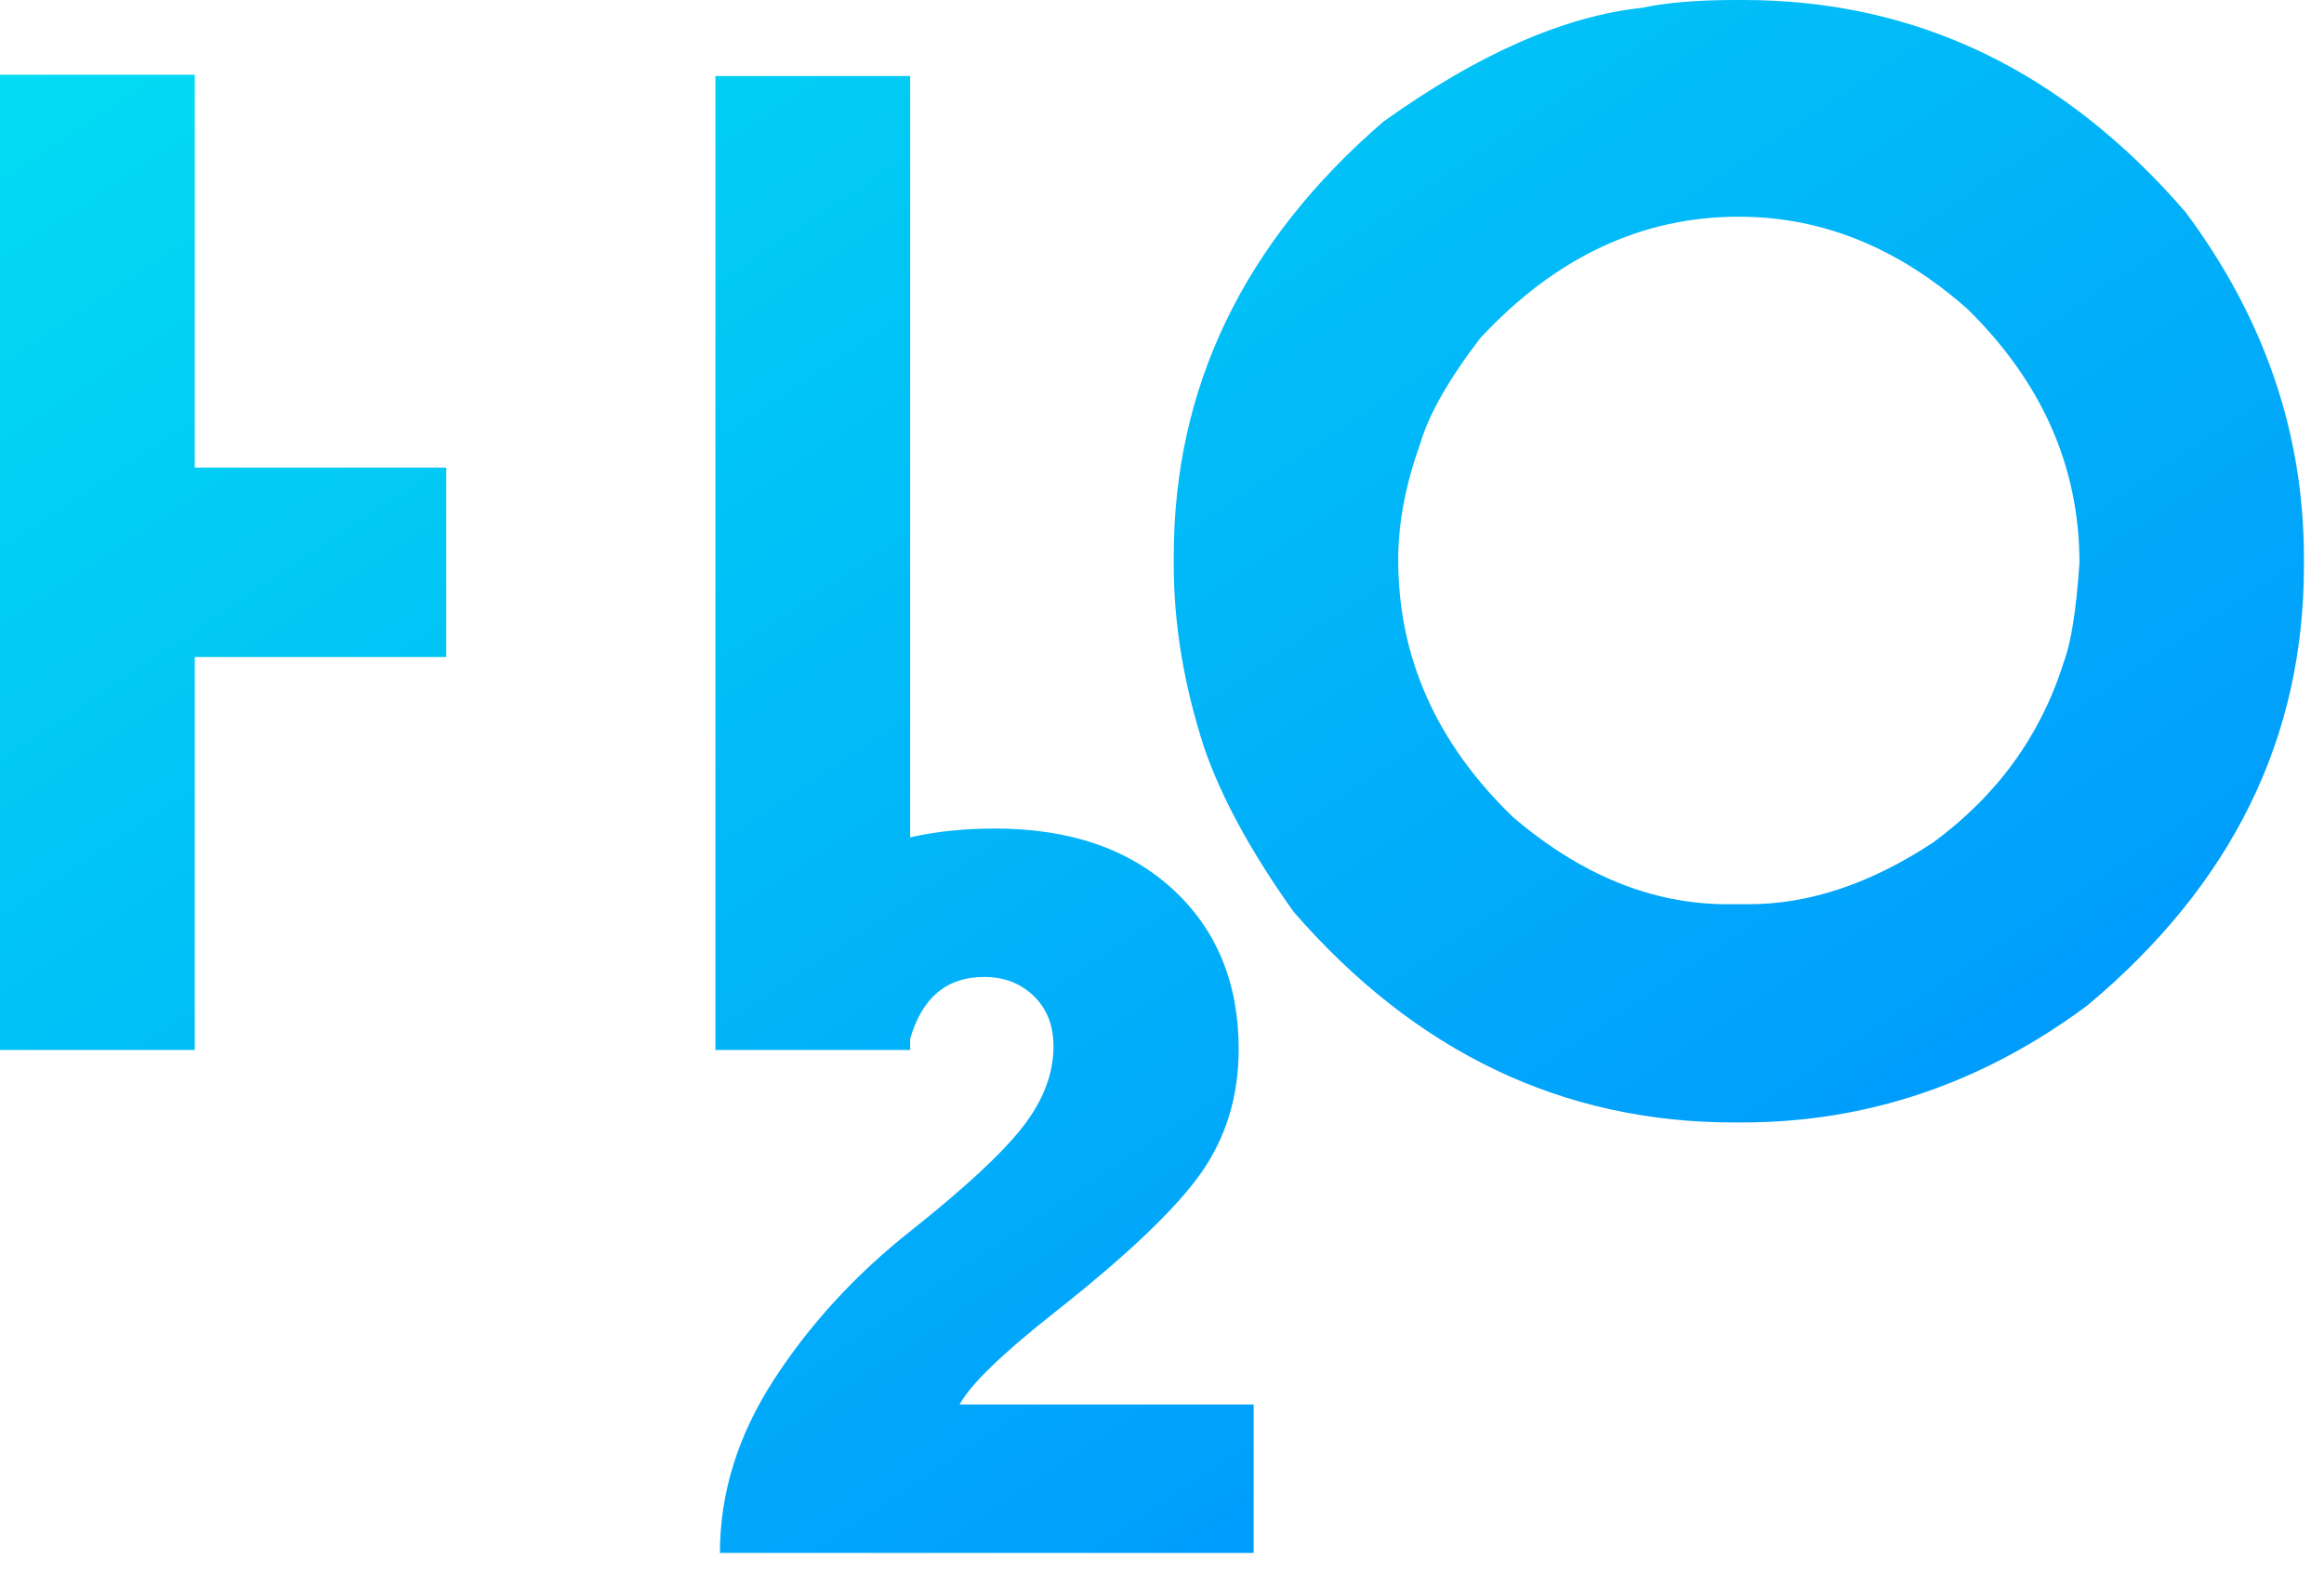
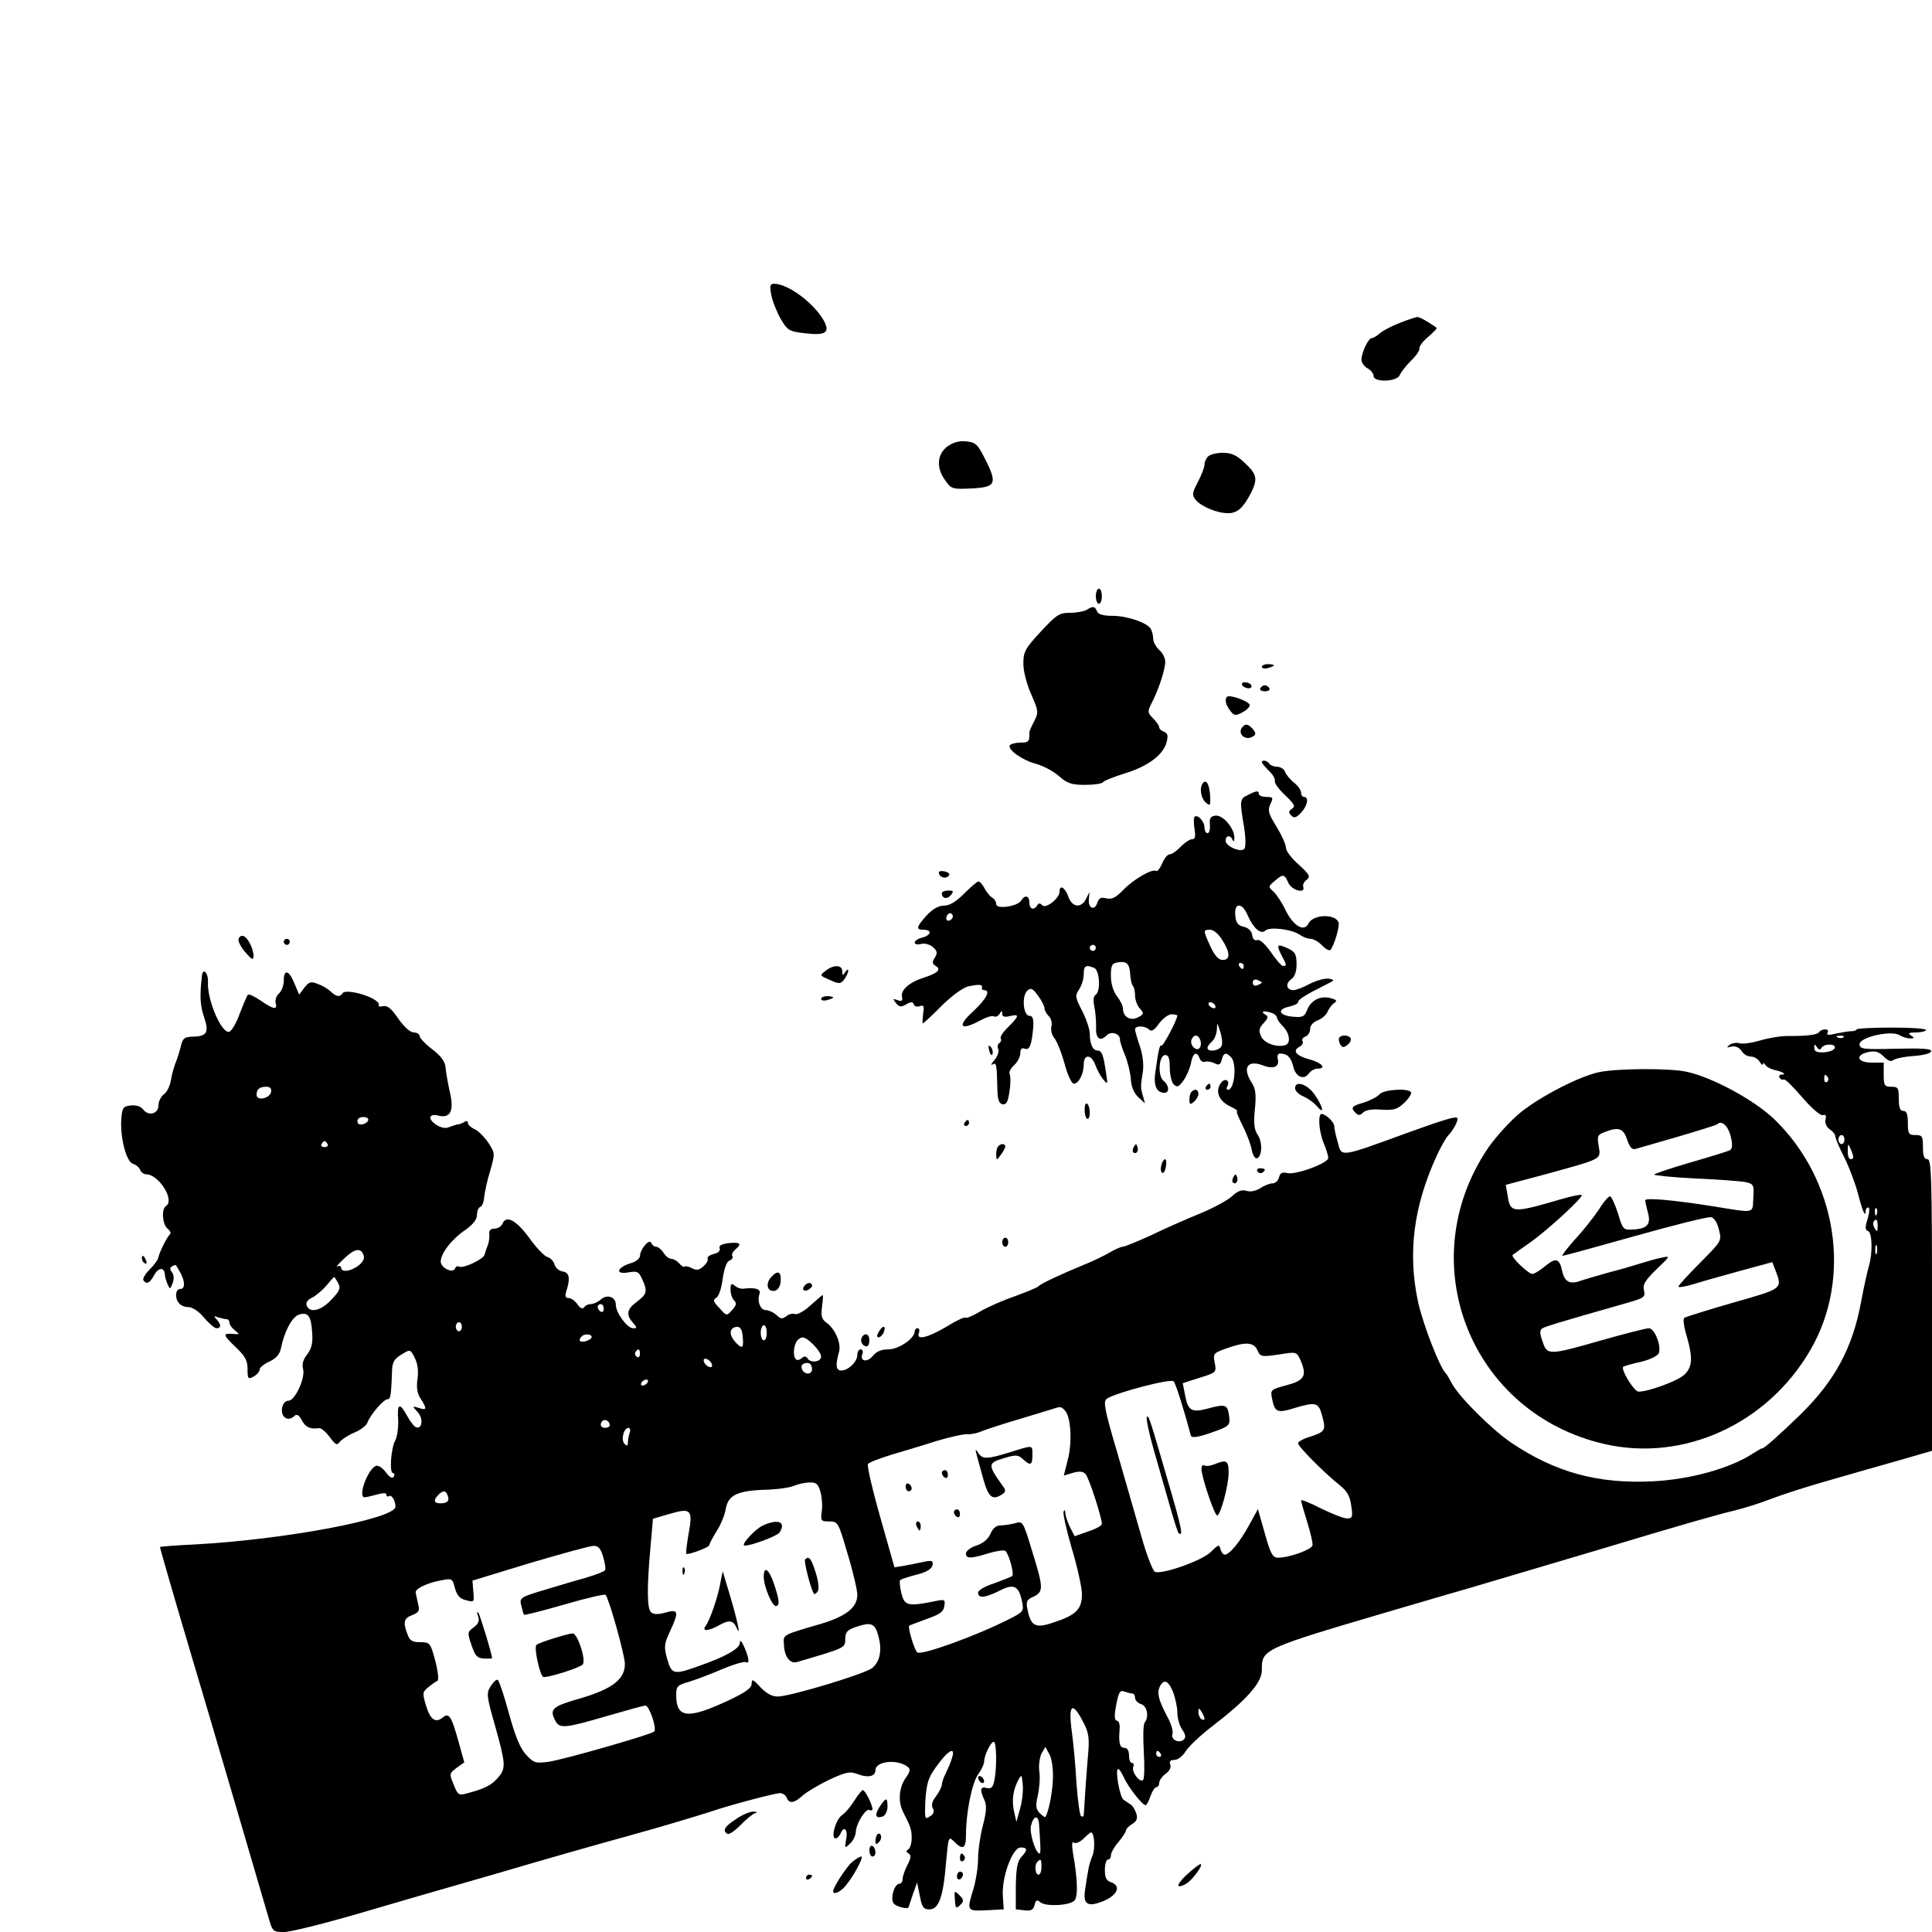
- <svg xmlns="http://www.w3.org/2000/svg" width="99px" height="67px" viewBox="0 0 99 67" version="1.1">
-   <defs>
-     <linearGradient x1="100%" y1="100%" x2="0%" y2="0%" id="linearGradient-1">
-       <stop stop-color="#0089FF" offset="0%" />
-       <stop stop-color="#02DEF2" offset="100%" />
-     </linearGradient>
-   </defs>
-   <g id="logo" stroke="none" stroke-width="1" fill="none" fill-rule="evenodd">
-     <path d="M0,3.183 L8.297,3.183 L8.297,19.92 L19.01,19.92 L19.01,27.987 L8.297,27.987 L8.297,44.725 L0,44.725 L0,3.183 Z M38.772,35.667 L38.772,3.24 L30.476,3.24 L30.476,44.725 L38.772,44.725 L38.772,44.244 C39.282,42.491 40.331,41.614 41.92,41.614 C42.771,41.614 43.476,41.885 44.037,42.426 C44.598,42.968 44.878,43.683 44.878,44.572 C44.878,45.732 44.443,46.873 43.573,47.994 C42.703,49.116 41.098,50.604 38.759,52.46 C36.42,54.316 34.486,56.424 32.959,58.782 C31.432,61.141 30.668,63.596 30.668,66.148 L53.404,66.148 L53.404,59.826 L40.876,59.826 C41.34,58.976 42.674,57.68 44.878,55.94 C47.971,53.504 50.059,51.523 51.142,49.995 C52.225,48.468 52.766,46.699 52.766,44.688 C52.766,41.866 51.828,39.594 49.953,37.873 C48.078,36.153 45.555,35.292 42.384,35.292 C41.071,35.292 39.867,35.417 38.772,35.667 Z M73.939,0 L74.271,0 C81.62,0 87.896,3.01 93.098,9.031 C96.462,13.547 98.145,18.461 98.145,23.773 L98.145,24.105 C98.145,31.454 95.068,37.697 88.914,42.832 C84.443,46.152 79.54,47.812 74.205,47.812 L73.873,47.812 C66.568,47.812 60.315,44.824 55.113,38.848 C53.298,36.302 52.025,33.967 51.295,31.842 C50.432,29.186 50,26.585 50,24.039 L50,23.707 C50,16.491 52.977,10.315 58.932,5.18 C62.96,2.302 66.635,0.686 69.955,0.332 C70.973,0.111 72.301,0 73.939,0 Z M59.562,23.84 C59.562,28.001 61.189,31.654 64.443,34.797 C67.343,37.276 70.387,38.516 73.574,38.516 L74.504,38.516 C77.072,38.516 79.684,37.641 82.34,35.893 C85.085,33.878 86.944,31.311 87.918,28.189 C88.228,27.37 88.449,25.965 88.582,23.973 C88.582,19.9 86.999,16.303 83.834,13.182 C80.868,10.548 77.614,9.23 74.072,9.23 C69.933,9.23 66.258,10.957 63.049,14.41 C61.699,16.181 60.846,17.686 60.492,18.926 C59.872,20.652 59.562,22.29 59.562,23.84 Z" id="Combined-Shape" fill="url(#linearGradient-1)" />
+ <svg xmlns="http://www.w3.org/2000/svg" version="1.0" width="640pt" height="640pt" viewBox="0 0 640 640" preserveAspectRatio="xMidYMid meet">
+   <g transform="translate(0,640) scale(0.1,-0.1)" fill="#000000" stroke="none">
+     <path d="M2555 5423 c4 -21 18 -56 31 -79 23 -39 28 -42 81 -48 67 -8 83 2 63 40 -32 59 -119 124 -166 124 -13 0 -15 -7 -9 -37z" />
+     <path d="M4636 5330 c-26 -10 -56 -26 -65 -34 -10 -9 -22 -16 -27 -16 -11 0 -34 -48 -34 -72 0 -9 9 -22 20 -28 11 -6 20 -17 20 -25 0 -23 79 -20 87 3 4 9 20 30 37 47 17 16 30 35 28 41 -1 7 12 24 29 38 17 15 30 28 28 30 -24 18 -56 36 -64 36 -5 -1 -32 -9 -59 -20z" />
+     <path d="M3137 4920 c-33 -26 -36 -70 -6 -111 20 -29 24 -30 87 -27 81 4 87 15 45 98 -25 50 -32 55 -64 58 -24 2 -43 -4 -62 -18z" />
+     <path d="M4002 4888 c-7 -7 -12 -19 -12 -27 0 -9 -10 -35 -22 -58 -19 -36 -20 -43 -7 -59 18 -22 71 -44 107 -44 31 0 50 17 76 67 23 46 20 62 -20 99 -27 26 -44 34 -73 34 -20 0 -42 -5 -49 -12z" />
+     <path d="M3630 4425 c0 -14 5 -25 10 -25 6 0 10 11 10 25 0 14 -4 25 -10 25 -5 0 -10 -11 -10 -25z" />
+     <path d="M3600 4380 c-8 -5 -33 -10 -55 -10 -36 0 -45 -6 -97 -62 -52 -56 -58 -67 -58 -106 0 -26 11 -68 26 -102 24 -55 25 -59 10 -89 -9 -17 -16 -33 -16 -36 1 -31 -2 -35 -29 -35 -17 0 -32 -4 -36 -9 -8 -14 42 -50 89 -62 22 -6 56 -24 74 -40 27 -24 41 -29 87 -29 29 0 56 4 59 9 3 5 37 18 75 30 75 23 126 62 136 104 5 20 3 28 -9 33 -9 3 -16 10 -16 15 0 5 -9 18 -20 29 -19 19 -19 23 -6 49 23 43 46 113 46 139 0 12 -9 30 -20 39 -11 10 -20 27 -20 38 0 11 -4 25 -8 32 -13 21 -79 43 -127 43 -31 0 -47 5 -51 15 -7 17 -13 18 -34 5z" />
+     <path d="M4180 4191 c0 -5 9 -7 20 -4 11 3 20 7 20 9 0 2 -9 4 -20 4 -11 0 -20 -4 -20 -9z" />
+     <path d="M4115 4130 c3 -5 13 -10 21 -10 8 0 12 5 9 10 -3 6 -13 10 -21 10 -8 0 -12 -4 -9 -10z" />
+     <path d="M4175 4120 c-3 -5 3 -10 15 -10 12 0 18 5 15 10 -3 6 -10 10 -15 10 -5 0 -12 -4 -15 -10z" />
+     <path d="M4065 4092 c-9 -9 -5 -26 10 -46 13 -17 18 -18 40 -6 14 7 25 18 25 24 0 12 -66 36 -75 28z" />
+     <path d="M4117 3993 c-21 -21 7 -49 33 -33 11 7 11 11 1 24 -15 17 -24 20 -34 9z" />
+     <path d="M4180 3875 c0 -3 11 -16 23 -28 13 -12 22 -27 20 -34 -2 -6 13 -28 34 -47 31 -30 35 -37 23 -45 -12 -8 -12 -13 -2 -23 9 -9 16 -7 32 10 21 22 27 52 10 52 -5 0 -10 6 -10 14 0 8 -10 23 -23 33 -13 10 -26 26 -30 36 -3 9 -15 17 -26 17 -11 0 -23 5 -26 10 -7 11 -25 14 -25 5z" />
+     <path d="M3985 3806 c-13 -15 -7 -52 11 -66 12 -10 14 -8 13 16 -1 42 -12 65 -24 50z" />
+     <path d="M4133 3766 c-26 -12 -27 -17 -12 -105 6 -37 6 -68 1 -73 -13 -13 -62 9 -62 27 0 18 16 20 23 3 3 -8 6 -5 6 5 2 31 -38 79 -63 75 -16 -2 -20 -9 -18 -30 1 -16 -2 -28 -8 -28 -5 0 -10 8 -10 19 0 20 -23 45 -33 35 -3 -3 -3 -21 0 -40 4 -25 2 -34 -8 -34 -8 0 -25 -12 -38 -25 -13 -14 -29 -25 -36 -25 -7 0 -18 -13 -25 -30 -7 -16 -16 -28 -20 -25 -13 8 -74 -27 -108 -62 -26 -27 -39 -33 -57 -29 -18 5 -25 1 -30 -15 -9 -27 -31 -18 -28 12 l2 24 -11 -22 c-16 -33 -47 -29 -59 7 -11 30 -29 41 -29 17 0 -23 -45 -58 -57 -46 -8 8 -13 8 -17 0 -11 -18 -26 -13 -26 9 0 23 -15 27 -27 7 -12 -20 -83 -30 -83 -12 0 8 -6 18 -14 22 -7 4 -18 18 -25 31 -6 12 -15 22 -20 22 -4 0 -25 -18 -47 -40 -27 -27 -48 -40 -67 -40 -18 0 -37 -11 -57 -32 -35 -39 -37 -48 -10 -48 28 0 25 -18 -5 -26 -14 -3 -25 -11 -25 -16 0 -6 9 -8 21 -5 11 3 29 -1 39 -10 15 -13 16 -20 7 -35 -10 -15 -9 -21 3 -28 19 -12 6 -24 -41 -39 -47 -15 -76 -41 -71 -63 3 -14 -1 -16 -15 -11 -16 6 -16 5 -5 -10 11 -13 17 -14 34 -4 16 9 22 9 25 0 2 -7 11 -9 20 -6 13 5 15 0 11 -25 -2 -18 -3 -32 -1 -32 2 0 31 26 63 59 36 35 72 61 90 64 34 7 46 6 43 -5 -2 -5 2 -8 7 -8 23 0 7 -30 -37 -71 -54 -49 -42 -65 23 -30 20 11 41 18 47 14 5 -3 13 1 18 8 7 12 9 12 9 0 0 -9 8 -11 25 -7 33 8 32 1 -5 -36 -17 -16 -28 -33 -25 -38 3 -5 1 -11 -4 -15 -6 -3 -8 -12 -4 -21 3 -8 -3 -24 -13 -36 -11 -12 -13 -18 -6 -14 13 8 14 0 16 -84 1 -33 5 -45 17 -48 13 -2 18 8 23 42 4 25 4 51 1 57 -4 6 2 19 14 30 12 11 21 29 21 40 0 15 5 19 15 15 16 -6 23 14 28 74 1 25 -2 35 -13 35 -21 0 -26 68 -6 84 11 10 18 6 35 -18 12 -16 21 -34 21 -41 0 -6 6 -18 14 -26 8 -7 12 -23 9 -34 -3 -11 1 -28 9 -38 8 -9 24 -47 34 -84 10 -38 24 -68 31 -68 16 0 33 32 33 64 0 35 25 34 38 -1 6 -16 17 -37 26 -48 16 -19 16 -18 10 20 -9 62 -14 75 -29 75 -15 0 -25 22 -25 56 0 14 -11 47 -25 75 -24 46 -24 51 -10 72 8 12 15 34 15 49 0 29 6 33 34 22 19 -7 23 -79 5 -90 -7 -4 -8 -18 -4 -38 4 -17 6 -48 6 -68 -2 -39 13 -50 36 -27 14 14 43 5 43 -14 0 -8 8 -32 17 -53 9 -22 17 -56 19 -78 1 -25 10 -46 24 -60 l23 -21 -7 25 c-8 28 -8 31 0 81 3 22 0 54 -10 83 -9 26 -16 51 -16 56 0 13 33 13 47 -1 7 -7 17 -2 32 20 13 17 31 31 42 31 10 0 19 -2 19 -4 0 -14 -48 -105 -53 -100 -5 6 -10 -16 -21 -97 -4 -37 7 -59 31 -59 18 0 16 25 -3 40 -20 17 -15 85 6 85 11 0 15 -11 15 -42 0 -23 6 -48 13 -55 11 -11 16 -9 32 12 10 14 21 39 25 57 6 35 19 43 29 17 3 -9 12 -14 19 -11 6 2 20 0 30 -5 15 -8 20 -5 24 11 6 24 14 26 31 9 20 -20 12 -108 -10 -108 -5 0 -6 5 -3 10 12 20 -7 32 -21 12 -19 -27 -7 -58 29 -76 18 -9 29 -16 25 -16 -4 0 4 -21 17 -46 13 -25 27 -61 31 -80 3 -19 11 -33 18 -31 17 6 19 54 2 78 -11 17 -14 37 -9 85 5 49 2 69 -11 88 -31 49 -14 76 37 57 35 -14 56 -5 50 20 -3 12 0 19 8 19 23 0 36 -13 43 -43 8 -34 34 -46 51 -24 7 10 20 17 29 17 31 0 16 19 -24 30 -46 12 -60 29 -36 42 9 5 14 13 11 19 -4 5 1 12 9 15 9 3 16 15 16 25 0 12 10 23 25 29 14 5 28 18 32 27 4 10 13 23 21 29 13 9 11 12 -12 18 -33 8 -64 -8 -76 -40 -9 -22 -15 -25 -47 -22 -46 4 -54 24 -14 33 17 4 31 10 31 15 0 9 24 24 90 57 32 16 33 17 12 21 -13 2 -41 -6 -63 -17 -22 -12 -46 -21 -54 -21 -23 0 -28 21 -9 35 13 9 19 25 19 51 0 33 -5 41 -28 52 -36 17 -40 13 -22 -22 18 -33 18 -36 5 -36 -5 0 -23 21 -40 46 -19 27 -37 43 -45 40 -9 -3 -15 3 -17 17 -2 13 -12 23 -28 27 -19 4 -26 13 -28 38 -4 43 23 43 41 0 18 -42 44 -65 58 -51 14 14 87 5 114 -13 11 -8 27 -14 37 -14 9 0 26 -10 38 -22 11 -12 23 -18 27 -15 12 13 32 79 27 92 -12 29 -86 26 -100 -5 -14 -28 -49 -8 -75 44 -12 26 -31 54 -41 63 -17 15 -17 17 4 34 28 25 33 24 46 -6 12 -25 58 -37 49 -12 -2 6 3 17 12 23 13 10 9 17 -27 50 -23 20 -42 45 -42 55 0 11 -14 42 -31 70 -27 43 -30 54 -21 75 11 22 9 24 -13 24 -14 0 -25 5 -25 10 0 12 -8 11 -37 -4z m-978 -407 c-10 -15 -25 -10 -19 6 4 8 10 12 15 9 5 -3 7 -10 4 -15z m894 -73 c27 -42 27 -66 1 -66 -13 0 -26 14 -40 44 -25 55 -25 56 -1 56 11 0 28 -14 40 -34z m-419 -26 c0 -5 -4 -10 -10 -10 -5 0 -10 5 -10 10 0 6 5 10 10 10 6 0 10 -4 10 -10z m114 -88 c1 -17 5 -34 9 -38 4 -4 7 -19 7 -32 0 -14 7 -33 16 -43 14 -16 14 -18 -6 -29 -25 -13 -50 1 -50 29 0 9 -9 27 -20 41 -12 16 -20 41 -20 67 0 35 3 42 23 45 29 5 39 -4 41 -40z m376 28 c0 -5 -2 -10 -4 -10 -3 0 -8 5 -11 10 -3 6 -1 10 4 10 6 0 11 -4 11 -10z m60 -55 c0 -2 -7 -5 -15 -9 -9 -3 -15 0 -15 9 0 9 6 12 15 9 8 -4 15 -7 15 -9z m-155 -75 c3 -5 2 -10 -4 -10 -5 0 -13 5 -16 10 -3 6 -2 10 4 10 5 0 13 -4 16 -10z m189 -26 c9 -3 16 -10 16 -15 0 -5 9 -18 20 -29 22 -22 27 -56 8 -62 -27 -9 -70 6 -80 28 -9 19 -8 28 8 45 16 17 16 22 4 29 -17 11 0 13 24 4z m-167 -108 c-7 -17 -47 -23 -47 -7 0 5 7 14 15 21 8 7 15 24 16 39 1 25 1 25 11 -6 6 -18 8 -39 5 -47z m-71 19 c3 -8 3 -19 -1 -25 -10 -16 -35 7 -28 26 7 18 22 18 29 -1z" />
+     <path d="M3110 3510 c0 -15 21 -23 32 -12 6 6 2 11 -11 15 -12 3 -21 1 -21 -3z" />
+     <path d="M3120 3441 c0 -18 18 -21 30 -6 10 13 9 15 -9 15 -11 0 -21 -4 -21 -9z" />
+     <path d="M790 3286 c0 -8 11 -28 25 -43 19 -22 24 -24 25 -11 0 27 -22 68 -37 68 -7 0 -13 -6 -13 -14z" />
+     <path d="M940 3280 c0 -5 5 -10 10 -10 6 0 10 5 10 10 0 6 -4 10 -10 10 -5 0 -10 -4 -10 -10z" />
+     <path d="M2736 3185 c-22 -17 -22 -16 19 -34 25 -11 31 -10 42 5 7 10 13 23 13 28 0 6 -5 4 -10 -4 -8 -13 -10 -12 -10 3 0 21 -28 22 -54 2z" />
+     <path d="M669 3168 c-8 -68 -6 -99 7 -137 17 -51 10 -64 -37 -65 -29 -1 -34 -5 -41 -36 -5 -19 -13 -44 -18 -55 -4 -11 -11 -35 -14 -54 -3 -19 -14 -40 -23 -46 -10 -7 -18 -24 -18 -36 0 -29 -33 -38 -51 -14 -8 10 -23 15 -41 13 -25 -3 -28 -7 -31 -43 -5 -60 16 -143 38 -150 10 -3 21 -12 24 -20 3 -8 12 -15 20 -15 42 0 96 -86 66 -105 -16 -10 -12 -61 5 -75 9 -7 12 -16 8 -19 -9 -7 -35 -59 -39 -78 -1 -7 -14 -24 -28 -38 -15 -15 -24 -31 -21 -36 10 -15 21 -10 35 16 14 26 34 29 36 4 0 -8 5 -23 9 -33 8 -18 9 -18 17 4 5 14 4 27 -2 35 -8 10 -8 15 0 20 6 4 12 5 13 4 1 -2 8 -14 15 -26 16 -30 15 -53 -1 -53 -16 0 -19 -30 -4 -47 5 -7 19 -13 31 -13 13 0 35 -14 52 -35 16 -19 35 -35 41 -35 16 0 16 12 1 29 -11 11 -10 13 5 7 10 -3 23 -6 28 -6 5 0 9 -5 9 -11 0 -7 8 -18 18 -26 16 -13 16 -14 -3 -12 -38 3 -38 -1 3 -41 34 -32 42 -46 42 -75 0 -33 2 -35 20 -25 11 6 20 16 20 23 0 7 15 19 33 27 22 10 34 24 38 45 11 55 37 103 59 110 30 10 41 -4 44 -59 3 -35 -2 -53 -16 -72 -14 -17 -18 -33 -14 -49 8 -30 -27 -105 -48 -105 -17 0 -27 -25 -20 -45 7 -17 25 -20 40 -5 7 7 15 2 24 -15 12 -23 27 -30 57 -26 7 1 22 -12 35 -29 19 -26 24 -29 33 -17 6 8 27 22 48 31 20 8 40 23 44 33 9 26 54 78 67 78 10 0 12 14 15 100 1 23 9 35 31 48 29 18 29 18 44 -11 9 -18 13 -43 9 -70 -4 -29 -1 -49 11 -66 21 -33 20 -39 -6 -30 -23 7 -23 6 -4 -14 19 -22 15 -57 -6 -50 -6 2 -20 20 -30 39 -24 44 -33 40 -29 -15 1 -25 -3 -54 -9 -66 -15 -27 -21 -110 -8 -110 5 0 6 -5 2 -12 -5 -7 -13 -2 -26 15 -11 15 -25 24 -33 21 -27 -11 -61 -104 -37 -104 4 0 22 4 40 9 21 6 32 6 32 0 0 -6 4 -8 9 -5 8 6 21 -15 21 -35 0 -40 -366 -109 -662 -125 -65 -3 -118 -7 -118 -9 0 -4 52 -184 100 -345 69 -231 205 -696 258 -877 15 -52 15 -53 54 -53 21 0 136 29 256 64 119 35 226 66 237 69 11 3 108 31 215 62 173 51 293 85 455 130 70 19 214 62 250 74 61 21 212 61 229 61 9 0 19 -7 22 -15 8 -21 25 -19 54 8 14 12 53 35 88 52 55 25 67 28 93 18 34 -13 59 -8 59 13 0 30 73 38 107 11 10 -7 8 -16 -7 -37 -22 -31 -26 -79 -8 -113 25 -49 28 -58 28 -86 0 -17 -5 -33 -11 -37 -8 -5 -8 -9 1 -14 9 -6 8 -15 -4 -38 -9 -17 -16 -38 -16 -47 0 -8 -5 -15 -10 -15 -18 0 -32 -51 -19 -66 9 -11 49 -20 49 -11 0 1 7 20 14 42 l14 39 9 -44 c7 -38 12 -45 32 -45 31 0 46 42 55 157 8 85 8 86 27 67 29 -29 39 -23 39 24 0 73 20 171 40 199 11 15 20 34 20 42 0 21 22 66 32 66 9 0 11 -83 2 -128 -5 -23 -10 -28 -25 -25 -22 6 -24 -5 -8 -40 8 -17 7 -38 -5 -84 -9 -34 -16 -83 -16 -110 0 -28 -7 -72 -15 -99 -23 -75 -23 -75 43 -72 l57 3 -3 45 c-4 62 32 160 59 160 23 0 24 -8 2 -32 -13 -14 -17 -38 -18 -96 l0 -77 28 -3 c22 -3 30 1 34 17 4 18 8 19 20 9 18 -14 92 -11 111 5 14 11 12 72 -4 161 -4 27 -3 37 4 32 6 -4 20 2 32 14 11 11 22 20 24 20 11 0 15 -52 5 -77 -6 -15 -13 -37 -14 -48 -2 -11 -7 -39 -10 -62 -9 -53 8 -63 66 -38 43 20 52 49 19 60 -15 5 -20 15 -20 41 0 19 5 34 10 34 6 0 10 6 10 14 0 8 11 28 25 44 14 17 25 34 25 39 0 4 9 14 21 21 15 9 18 19 13 35 -4 12 -12 25 -18 29 -6 4 -17 11 -24 16 -13 9 -29 102 -18 102 4 0 12 -13 19 -28 13 -30 61 -92 72 -92 3 0 11 14 16 30 6 17 15 30 20 30 5 0 9 6 9 14 0 8 10 22 21 30 13 9 19 21 16 30 -5 11 0 16 13 16 12 0 28 13 38 29 10 16 49 53 87 82 115 88 165 145 165 186 0 71 -2 70 450 203 96 28 204 60 240 70 60 18 290 86 435 129 265 80 389 115 440 127 33 8 87 25 120 38 33 13 119 41 190 61 72 21 178 51 238 68 l107 31 0 483 c0 423 -2 483 -15 483 -11 0 -15 11 -15 40 0 36 -2 40 -25 40 -22 0 -25 4 -25 40 0 29 -4 40 -15 40 -11 0 -15 11 -15 40 0 36 -2 40 -25 40 -22 0 -25 4 -25 40 l0 40 -40 0 c-48 0 -56 25 -11 35 23 5 35 1 51 -15 15 -15 25 -18 33 -11 7 5 37 11 67 13 30 2 55 8 57 15 3 9 -26 11 -116 9 -110 -3 -121 -1 -121 15 0 23 104 47 132 30 10 -6 26 -11 35 -11 15 0 16 2 3 10 -11 7 -7 10 18 10 17 0 32 4 32 8 0 5 -52 8 -115 8 -63 0 -115 -3 -115 -6 0 -3 -8 -6 -17 -6 -10 0 -33 -4 -52 -8 -24 -6 -31 -5 -27 3 4 6 1 11 -8 11 -8 0 -17 -4 -20 -9 -6 -9 -38 -13 -101 -13 -22 1 -64 -6 -92 -14 -29 -9 -61 -13 -70 -10 -10 3 -25 1 -33 -5 -12 -9 -11 -10 6 -6 13 3 25 -3 33 -14 6 -11 20 -19 31 -19 10 0 24 -8 29 -17 6 -10 11 -13 11 -8 0 6 4 4 8 -3 5 -7 19 -14 32 -17 26 -5 40 -15 21 -15 -7 0 -9 -5 -6 -10 4 -6 10 -8 14 -6 4 3 31 -24 61 -59 32 -37 61 -62 69 -59 9 3 12 -2 8 -15 -2 -11 3 -24 14 -32 11 -7 19 -18 19 -24 0 -6 13 -37 29 -68 16 -32 36 -85 45 -118 15 -59 26 -85 26 -61 0 7 4 12 9 12 5 0 4 -16 -2 -37 -9 -28 -9 -37 1 -41 14 -4 16 -72 3 -116 -5 -17 -17 -70 -26 -119 -28 -152 -87 -261 -200 -372 -70 -68 -124 -116 -128 -113 -1 1 -15 -7 -32 -18 -74 -48 -206 -85 -330 -91 -181 -9 -322 29 -469 128 -66 45 -174 153 -197 197 -8 15 -16 29 -19 32 -20 18 -75 160 -92 235 -36 165 -15 322 63 490 13 28 29 56 36 63 18 19 36 53 30 59 -6 5 -44 -6 -152 -45 -242 -88 -230 -87 -244 -34 -6 20 -11 43 -11 51 0 14 -28 40 -42 41 -13 0 -9 -59 7 -97 8 -19 15 -41 15 -49 0 -17 -108 -57 -136 -50 -16 4 -23 1 -27 -14 -3 -11 -12 -20 -21 -20 -9 0 -28 -7 -41 -16 -15 -9 -32 -13 -45 -9 -16 5 -30 0 -48 -17 -15 -14 -63 -40 -107 -58 -44 -18 -117 -50 -162 -72 -46 -21 -88 -38 -94 -38 -6 0 -26 -9 -43 -19 -17 -10 -56 -29 -86 -41 -71 -29 -144 -63 -150 -71 -3 -4 -38 -18 -78 -33 -41 -14 -93 -37 -116 -51 -24 -14 -45 -23 -48 -20 -3 3 -31 -10 -63 -30 -63 -37 -101 -46 -91 -20 3 8 1 15 -4 15 -6 0 -10 -5 -10 -10 0 -24 -53 -60 -87 -60 -24 0 -40 -7 -52 -22 -19 -23 -44 -17 -34 7 3 8 0 15 -6 15 -6 0 -11 -8 -11 -18 0 -23 -30 -52 -53 -52 -18 0 -20 18 -8 60 9 29 -12 78 -42 99 -15 11 -18 22 -14 52 3 22 4 39 2 39 -1 0 -19 -15 -40 -34 -20 -19 -44 -32 -51 -29 -8 3 -21 0 -29 -7 -13 -10 -19 -10 -33 4 -10 9 -26 16 -35 16 -18 0 -30 30 -21 54 6 16 -15 22 -54 17 -8 -1 -20 3 -28 10 -11 9 -14 7 -14 -13 0 -13 5 -29 12 -36 9 -9 7 -16 -7 -32 -18 -20 -18 -20 -42 7 -21 22 -22 27 -10 34 8 5 17 31 21 63 5 34 13 56 22 60 9 3 13 10 10 15 -3 5 1 14 9 21 24 20 18 26 -21 22 -24 -3 -34 -9 -30 -17 3 -8 -5 -16 -20 -19 -14 -4 -22 -10 -20 -15 3 -5 -3 -16 -13 -25 -15 -14 -24 -15 -39 -7 -11 6 -22 8 -24 5 -3 -2 -11 2 -18 11 -7 8 -19 15 -26 15 -8 0 -19 9 -26 20 -7 11 -18 20 -25 20 -6 0 -13 6 -16 13 -6 15 -36 -21 -37 -43 0 -9 -14 -20 -32 -25 -45 -14 -51 -38 -7 -30 30 5 35 3 46 -22 19 -40 16 -50 -17 -75 -34 -25 -37 -43 -13 -70 14 -16 14 -18 0 -18 -19 0 -57 51 -57 78 0 26 -29 36 -50 17 -9 -8 -24 -15 -33 -15 -9 0 -19 -5 -22 -11 -5 -6 -13 -3 -22 10 -8 12 -21 21 -29 21 -11 0 -13 6 -8 23 14 42 10 62 -12 65 -12 2 -24 12 -27 23 -3 11 -14 23 -24 25 -10 3 -38 32 -61 65 -44 59 -76 75 -88 44 -4 -8 -15 -15 -26 -15 -12 0 -19 -6 -17 -17 1 -10 -1 -27 -5 -38 -5 -11 -9 -25 -11 -32 -5 -15 -71 -46 -84 -39 -5 3 -11 1 -13 -5 -6 -19 -48 0 -48 22 0 27 36 74 82 105 25 18 38 34 38 50 0 12 5 24 11 26 6 2 12 17 13 33 2 17 10 56 20 87 16 57 16 58 -6 92 -13 19 -33 40 -45 45 -13 6 -23 15 -23 21 0 7 -5 8 -12 3 -7 -4 -17 -8 -23 -8 -5 -1 -18 -5 -28 -9 -11 -5 -26 -2 -42 8 -30 20 -24 39 9 30 38 -9 51 17 36 79 -6 28 -13 65 -14 81 -2 20 -15 38 -44 60 -23 17 -41 37 -42 44 0 6 -9 12 -20 12 -11 0 -31 18 -51 46 -23 34 -36 44 -50 41 -11 -3 -17 -1 -14 4 3 4 -7 14 -22 22 -39 19 -91 28 -98 17 -9 -14 -21 -12 -39 5 -8 8 -27 20 -42 25 -24 10 -30 8 -46 -12 l-17 -23 -16 38 c-18 44 -35 48 -35 8 0 -16 -7 -34 -16 -42 -8 -7 -13 -21 -11 -31 7 -24 -5 -23 -49 7 -20 14 -40 23 -43 20 -3 -4 -15 -32 -27 -63 -11 -31 -27 -58 -35 -60 -26 -5 -74 108 -70 166 1 29 -17 48 -20 20z m5438 -204 c-3 -3 -12 -4 -19 -1 -8 3 -5 6 6 6 11 1 17 -2 13 -5z m-73 -35 c10 15 49 14 44 -1 -3 -7 -19 -13 -36 -14 -24 -1 -32 3 -32 15 0 13 2 13 9 2 6 -9 11 -10 15 -2z m21 -98 c3 -5 2 -12 -3 -15 -5 -3 -9 1 -9 9 0 17 3 19 12 6z m-5157 -48 c-4 -22 -48 -31 -48 -10 0 19 10 27 32 27 13 0 18 -6 16 -17z m322 -92 c0 -12 -28 -22 -34 -12 -3 5 -3 11 1 15 9 9 33 7 33 -3z m4890 -66 c0 -8 -4 -15 -10 -15 -5 0 -10 7 -10 15 0 8 5 15 10 15 6 0 10 -7 10 -15z m-5025 -15 c3 -5 -1 -10 -10 -10 -9 0 -13 5 -10 10 3 6 8 10 10 10 2 0 7 -4 10 -10z m5054 -42 c1 -5 -3 -8 -9 -8 -5 0 -10 12 -9 28 0 24 1 25 9 7 5 -11 9 -23 9 -27z m78 -190 c-3 -8 -6 -5 -6 6 -1 11 2 17 5 13 3 -3 4 -12 1 -19z m3 -40 c0 -18 -2 -20 -9 -8 -6 8 -7 18 -5 22 9 14 14 9 14 -14z m-3 -90 c-3 -7 -5 -2 -5 12 0 14 2 19 5 13 2 -7 2 -19 0 -25z m-5013 -5 c5 -11 -1 -23 -16 -35 -26 -20 -58 -24 -58 -7 0 5 -6 7 -12 4 -7 -4 2 7 20 24 36 35 57 39 66 14z m-84 -93 c9 -17 6 -26 -22 -55 -34 -37 -72 -46 -82 -20 -4 10 3 19 17 26 13 6 34 24 48 40 13 16 25 29 26 29 1 0 7 -9 13 -20z m880 -86 c0 -8 -4 -12 -10 -9 -5 3 -10 10 -10 16 0 5 5 9 10 9 6 0 10 -7 10 -16z m-470 -59 c0 -8 -4 -15 -10 -15 -5 0 -10 7 -10 15 0 8 5 15 10 15 6 0 10 -7 10 -15z m930 -30 c4 -40 0 -45 -20 -25 -23 23 -26 46 -7 53 16 6 25 -3 27 -28z m80 10 c0 -14 -4 -25 -10 -25 -5 0 -10 11 -10 25 0 14 5 25 10 25 6 0 10 -11 10 -25z m-580 -14 c0 -5 -9 -11 -20 -14 -20 -5 -26 3 -13 16 9 10 33 8 33 -2z m760 -65 c0 -18 -35 -22 -45 -6 -5 8 -11 8 -19 1 -7 -6 -16 -8 -19 -4 -13 12 -7 56 9 67 13 10 21 7 45 -15 16 -15 29 -34 29 -43z m1445 22 c10 -24 13 -24 91 -12 38 6 41 4 53 -24 21 -50 12 -65 -48 -81 -52 -14 -53 -15 -47 -45 9 -44 17 -48 72 -31 74 22 82 20 94 -26 13 -47 10 -52 -42 -69 -21 -6 -38 -16 -38 -21 0 -11 89 -100 138 -139 24 -19 34 -36 38 -67 6 -38 4 -43 -14 -43 -11 0 -49 15 -86 33 -36 19 -66 30 -66 27 0 -4 9 -36 20 -71 11 -35 19 -70 18 -78 -3 -14 -76 -41 -114 -41 -18 0 -25 12 -44 80 l-23 81 -29 -53 c-30 -55 -65 -98 -81 -98 -5 0 -11 8 -14 18 -4 17 -7 16 -32 -9 -29 -29 -160 -75 -185 -66 -7 3 -27 54 -44 114 -17 59 -53 185 -80 278 -43 145 -48 172 -36 181 24 19 214 69 222 58 7 -7 37 -104 57 -180 3 -8 24 -5 67 10 60 21 63 24 60 52 -5 41 -11 44 -67 29 -59 -16 -70 -9 -80 47 l-7 36 56 18 c55 17 56 18 50 50 -6 30 -4 32 38 47 63 23 91 21 103 -5z m-2045 -14 c0 -8 -5 -12 -10 -9 -6 4 -8 11 -5 16 9 14 15 11 15 -7z m238 -33 c3 -8 -1 -12 -9 -9 -7 2 -15 10 -17 17 -3 8 1 12 9 9 7 -2 15 -10 17 -17z m332 -17 c0 -8 -6 -14 -14 -14 -18 0 -29 27 -13 33 16 6 27 -1 27 -19z m-545 -44 c-3 -5 -11 -10 -16 -10 -6 0 -7 5 -4 10 3 6 11 10 16 10 6 0 7 -4 4 -10z m1384 -94 c19 -23 23 -107 8 -162 l-13 -52 30 9 c21 6 34 5 42 -4 11 -11 54 -144 54 -165 0 -6 -20 -17 -45 -25 l-45 -16 -15 29 c-8 16 -15 37 -16 47 0 11 -3 13 -6 5 -2 -7 10 -61 27 -120 18 -59 33 -127 34 -150 1 -52 -18 -72 -95 -97 -59 -20 -74 -12 -85 42 -6 28 -3 34 20 44 33 16 33 29 -5 151 -30 99 -31 100 -57 92 -15 -4 -36 -7 -48 -7 -13 0 -25 -9 -33 -28 -8 -18 -25 -32 -47 -39 -19 -6 -34 -18 -34 -26 0 -18 15 -18 76 1 27 8 51 11 55 7 13 -15 29 -76 22 -83 -5 -3 -32 -14 -60 -24 -31 -10 -53 -23 -53 -31 0 -20 24 -17 72 7 47 24 63 16 74 -38 6 -30 4 -33 -44 -57 -106 -54 -288 -120 -303 -110 -9 5 -33 84 -27 89 2 1 28 11 58 22 43 15 56 24 58 42 4 23 2 24 -35 16 -85 -17 -97 -14 -107 27 -5 21 -7 40 -4 44 4 3 28 11 55 18 32 8 49 18 52 31 3 15 -1 17 -30 11 -19 -4 -48 -10 -65 -13 l-31 -5 -47 166 c-26 91 -44 170 -41 176 3 5 38 19 78 31 40 12 108 32 151 46 44 13 89 23 100 22 12 -1 32 3 46 9 14 6 72 25 130 42 58 18 110 33 115 35 18 6 22 5 34 -9z m-1509 -47 c0 -5 -7 -9 -15 -9 -15 0 -20 12 -9 23 8 8 24 -1 24 -14z m66 -25 c-3 -9 -6 -23 -6 -32 0 -12 -3 -13 -11 -5 -13 13 -3 53 13 53 5 0 7 -7 4 -16z m632 -197 c5 -18 7 -47 4 -65 -4 -30 -2 -32 25 -32 29 0 30 -2 61 -108 18 -59 32 -120 32 -135 0 -42 -37 -71 -120 -96 -133 -39 -125 -35 -123 -70 1 -38 20 -63 42 -57 161 47 161 47 161 76 0 22 6 30 31 39 55 19 67 15 79 -29 12 -46 6 -82 -20 -105 -21 -19 -270 -94 -313 -95 -20 0 -38 10 -58 31 -25 27 -29 28 -29 12 0 -15 -20 -29 -77 -56 -135 -63 -173 -59 -173 18 0 29 4 33 43 44 23 7 73 26 110 42 38 16 73 26 78 23 13 -8 10 16 -6 51 -8 19 -14 24 -14 13 -1 -20 -48 -46 -136 -77 -84 -30 -90 -28 -105 24 -11 40 -10 49 9 90 31 66 29 76 -15 63 -26 -7 -40 -6 -48 2 -13 13 -13 87 -1 217 l8 92 55 16 c71 21 78 14 63 -66 -6 -34 -9 -64 -8 -66 6 -5 77 21 77 29 0 5 11 25 24 46 13 20 27 53 30 73 8 46 38 61 131 64 39 1 81 7 95 13 14 6 37 11 52 11 22 1 29 -5 36 -32z m-1235 -11 c7 -18 -1 -26 -25 -26 -21 0 -23 11 -6 28 16 16 25 15 31 -2z m515 -203 c6 -20 9 -40 6 -45 -3 -4 -31 -15 -62 -24 -31 -9 -94 -27 -139 -41 -80 -24 -83 -26 -76 -52 3 -14 7 -28 9 -30 2 -2 62 13 134 34 72 21 133 35 136 32 11 -11 64 -200 64 -229 0 -50 -40 -82 -144 -113 -98 -28 -107 -36 -86 -76 14 -26 32 -24 169 16 65 19 123 35 129 35 13 0 39 -77 29 -86 -10 -10 -300 -93 -349 -100 -44 -6 -50 -4 -75 23 -20 22 -36 60 -57 137 -16 59 -33 109 -37 111 -4 3 -14 -6 -23 -20 -15 -23 -15 -31 14 -132 35 -125 36 -140 12 -169 -20 -25 -43 -38 -95 -52 -38 -11 -39 -11 -54 26 -15 36 -15 37 10 56 l25 18 -20 72 c-23 82 -31 94 -52 76 -24 -19 -41 -6 -55 41 -12 40 -12 44 8 60 12 10 25 19 30 21 5 2 2 31 -7 66 -16 60 -18 62 -50 62 -26 0 -35 5 -42 26 -16 40 -12 54 16 64 22 9 25 14 19 37 -3 15 -7 32 -8 37 -3 13 39 33 85 41 35 7 37 6 45 -26 7 -24 16 -35 37 -40 27 -7 27 -7 24 29 l-3 36 190 58 c105 31 199 57 211 57 15 1 24 -8 32 -36z m1888 -448 c7 -19 14 -49 14 -67 0 -19 7 -44 16 -57 11 -16 13 -26 6 -33 -15 -15 -45 -1 -38 18 3 8 -4 34 -17 57 -30 57 -35 79 -25 100 13 26 28 21 44 -18z m-135 -5 c5 0 9 -6 9 -14 0 -8 9 -18 20 -21 20 -6 27 -42 12 -61 -5 -5 -6 -49 -3 -97 3 -49 2 -91 -3 -94 -12 -8 -38 28 -32 44 3 7 1 13 -4 13 -6 0 -10 11 -10 25 0 16 -6 25 -15 25 -16 0 -20 16 -16 63 1 15 -3 27 -9 27 -7 0 -9 13 -5 38 10 57 14 65 31 58 9 -3 20 -6 25 -6z m-164 -92 c19 -35 22 -54 18 -103 -5 -54 -14 -187 -15 -208 0 -5 -4 -6 -9 -3 -4 3 -11 52 -15 108 -3 57 -10 132 -15 168 -13 93 0 107 36 38z m403 9 c0 -5 -4 -5 -10 -2 -5 3 -10 14 -10 23 0 15 2 15 10 2 5 -8 10 -19 10 -23z m-502 -197 c-1 -45 -14 -112 -25 -129 -1 -2 -10 4 -19 13 -13 14 -14 24 -6 59 5 23 8 58 5 78 -3 20 1 47 7 60 l13 22 13 -24 c8 -13 13 -48 12 -79z m-334 68 c-3 -13 -13 -35 -20 -50 -8 -15 -14 -33 -14 -40 0 -7 -9 -24 -19 -38 -13 -16 -17 -30 -11 -40 6 -11 3 -20 -10 -27 -16 -11 -17 -8 -15 45 4 69 10 86 48 135 32 42 52 49 41 15z m691 12 c3 -5 1 -10 -4 -10 -6 0 -11 5 -11 10 0 6 2 10 4 10 3 0 8 -4 11 -10z m-466 -182 l-12 -43 -8 35 c-8 37 -3 72 15 105 10 18 11 16 14 -17 2 -20 -2 -56 -9 -80z m63 -50 c5 -74 6 -98 2 -98 -13 0 -34 66 -29 91 8 34 24 39 27 7z m8 -143 c0 -14 -4 -25 -10 -25 -11 0 -14 33 -3 43 11 11 13 8 13 -18z" />
+     <path d="M3799 1706 c-3 -4 7 -53 23 -109 16 -56 40 -140 53 -185 13 -46 26 -87 29 -90 17 -16 10 18 -31 158 -67 231 -68 232 -74 226z" />
+     <path d="M4022 1549 c-13 -5 -28 -7 -33 -3 -5 3 -9 -3 -9 -12 0 -26 43 -154 52 -154 11 0 38 99 38 142 0 40 -7 44 -48 27z" />
+     <path d="M3345 1589 c-75 -23 -91 -24 -105 -1 -13 19 -12 18 18 -90 17 -59 30 -69 62 -48 11 7 12 13 5 23 -55 77 -55 80 5 98 34 10 43 10 58 -4 26 -24 32 -21 32 13 0 34 4 34 -75 9z" />
+     <path d="M3120 1521 c0 -6 5 -13 10 -16 6 -3 10 1 10 9 0 9 -4 16 -10 16 -5 0 -10 -4 -10 -9z" />
+     <path d="M3000 1476 c0 -9 5 -16 10 -16 6 0 10 4 10 9 0 6 -4 13 -10 16 -5 3 -10 -1 -10 -9z" />
+     <path d="M3160 1391 c0 -6 5 -13 10 -16 6 -3 10 1 10 9 0 9 -4 16 -10 16 -5 0 -10 -4 -10 -9z" />
+     <path d="M3036 1345 c4 -8 8 -15 10 -15 2 0 4 7 4 15 0 8 -4 15 -10 15 -5 0 -7 -7 -4 -15z" />
+     <path d="M2528 1347 c-27 -12 -77 -67 -61 -67 23 0 108 32 115 43 23 35 -3 47 -54 24z" />
+     <path d="M2667 1234 c-5 -5 20 -104 30 -114 2 -2 8 2 12 9 5 7 2 34 -7 62 -15 47 -22 56 -35 43z" />
+     <path d="M2261 1194 c0 -11 3 -14 6 -6 3 7 2 16 -1 19 -3 4 -6 -2 -5 -13z" />
+     <path d="M2530 1176 c0 -30 27 -96 40 -96 14 0 12 19 -6 73 -17 50 -34 62 -34 23z" />
+     <path d="M2386 1155 c-8 -46 -35 -124 -49 -142 -13 -18 11 -16 43 2 35 20 49 18 60 -7 16 -37 2 28 -24 114 l-22 73 -8 -40z" />
+     <path d="M1584 1045 c5 -14 1 -24 -15 -36 -21 -15 -21 -18 -7 -59 12 -36 19 -43 41 -44 15 -1 27 0 27 1 0 13 -41 147 -46 152 -4 3 -4 -3 0 -14z" />
+     <path d="M1835 973 c-27 -8 -54 -18 -58 -22 -9 -9 11 -98 22 -106 10 -5 119 29 131 41 13 13 -17 104 -33 103 -7 0 -34 -7 -62 -16z" />
+     <path d="M2720 3091 c0 -5 9 -7 20 -4 11 3 20 7 20 9 0 2 -9 4 -20 4 -11 0 -20 -4 -20 -9z" />
+     <path d="M4436 2962 c-2 -4 -1 -14 4 -22 7 -11 11 -11 24 -1 9 7 13 17 10 22 -7 11 -31 12 -38 1z" />
+     <path d="M3277 2919 c4 -13 8 -18 11 -10 2 7 -1 18 -6 23 -8 8 -9 4 -5 -13z" />
+     <path d="M5300 2849 c-66 -13 -196 -80 -264 -135 -33 -27 -80 -79 -106 -116 -257 -379 -59 -881 387 -982 261 -59 537 67 679 310 141 240 90 565 -119 767 -65 62 -202 137 -287 156 -54 13 -227 12 -290 0z m433 -213 c7 -27 6 -40 -2 -46 -7 -4 -66 -22 -132 -41 -65 -19 -119 -37 -119 -40 0 -3 62 -9 138 -13 75 -3 150 -9 165 -12 26 -6 28 -9 25 -53 -3 -52 9 -50 -133 -27 -133 21 -225 29 -225 20 0 -5 4 -23 9 -41 11 -39 -3 -54 -51 -56 -30 -2 -33 1 -48 53 -10 30 -21 55 -26 57 -5 1 -22 -18 -37 -43 -16 -24 -51 -69 -79 -99 -27 -30 -46 -55 -42 -55 5 0 114 30 242 66 128 36 240 64 250 62 10 -2 21 -18 26 -41 10 -38 9 -38 -62 -110 -40 -40 -72 -75 -72 -79 0 -4 24 0 53 9 28 9 98 28 155 44 l103 28 10 -26 c24 -63 26 -61 -139 -108 -84 -24 -156 -47 -162 -50 -5 -3 -3 -26 6 -56 23 -78 21 -109 -9 -135 -24 -20 -116 -54 -149 -54 -15 0 -62 77 -50 83 4 2 30 10 59 16 29 7 54 20 58 28 9 25 -14 83 -33 83 -9 0 -80 -18 -157 -40 -175 -50 -180 -50 -195 -4 -10 28 -10 38 0 44 10 6 52 19 273 82 64 18 68 21 63 43 -5 19 3 33 41 70 47 45 47 45 18 39 -16 -3 -48 -12 -70 -19 -22 -7 -69 -21 -105 -30 -36 -10 -77 -22 -92 -27 -37 -14 -55 -5 -63 31 -9 43 -21 46 -56 17 -17 -14 -36 -26 -43 -26 -13 0 -73 57 -65 63 2 2 29 21 59 42 55 39 170 144 170 156 0 3 -30 -2 -67 -13 -164 -48 -170 -47 -179 13 l-6 34 124 33 c199 55 191 50 184 95 -6 34 -4 38 20 47 46 18 62 12 74 -25 9 -26 16 -34 28 -31 10 3 73 21 142 41 68 20 126 38 129 41 14 14 36 -6 44 -40z" />
+     <path d="M3995 2800 c-3 -5 -1 -10 4 -10 6 0 11 5 11 10 0 6 -2 10 -4 10 -3 0 -8 -4 -11 -10z" />
+     <path d="M4290 2795 c0 -8 12 -21 28 -27 15 -7 35 -21 44 -32 26 -31 22 -5 -5 35 -24 37 -67 52 -67 24z" />
+     <path d="M3947 2783 c-4 -3 -7 -15 -7 -26 0 -16 3 -17 15 -7 8 7 15 19 15 26 0 15 -12 19 -23 7z" />
+     <path d="M4570 2775 c-7 -8 -30 -20 -51 -27 -42 -12 -46 -17 -28 -35 9 -9 15 -8 25 2 8 8 31 12 61 9 41 -2 52 1 75 23 15 14 25 30 22 35 -9 14 -91 9 -104 -7z" />
+     <path d="M3593 2725 c0 -14 3 -28 8 -31 5 -3 9 6 9 20 0 14 -4 27 -9 30 -5 3 -8 -6 -8 -19z" />
+     <path d="M3195 2680 c-3 -5 -1 -10 4 -10 6 0 11 5 11 10 0 6 -2 10 -4 10 -3 0 -8 -4 -11 -10z" />
+     <path d="M3307 2603 c-4 -3 -7 -16 -7 -27 1 -21 1 -21 15 -2 8 11 15 23 15 28 0 10 -14 11 -23 1z" />
+     <path d="M3756 2601 c-4 -7 -5 -15 -2 -18 9 -9 19 4 14 18 -4 11 -6 11 -12 0z" />
+     <path d="M3847 2540 c-3 -11 -2 -22 3 -25 4 -3 10 6 12 20 6 30 -7 34 -15 5z" />
+     <path d="M4165 2520 c4 -6 11 -8 16 -5 14 9 11 15 -7 15 -8 0 -12 -5 -9 -10z" />
+     <path d="M4086 2501 c-4 -7 -5 -15 -2 -18 9 -9 19 4 14 18 -4 11 -6 11 -12 0z" />
+     <path d="M3320 2285 c0 -8 5 -15 10 -15 6 0 10 7 10 15 0 8 -4 15 -10 15 -5 0 -10 -7 -10 -15z" />
+     <path d="M470 2231 c0 -6 4 -13 10 -16 6 -3 7 1 4 9 -7 18 -14 21 -14 7z" />
+     <path d="M2555 2170 c-20 -22 -14 -50 11 -46 10 2 18 13 20 29 3 35 -9 41 -31 17z" />
+     <path d="M2667 2143 c-12 -12 -7 -22 8 -17 8 4 15 10 15 15 0 11 -14 12 -23 2z" />
+     <path d="M2912 1990 c-8 -13 -8 -20 -2 -20 6 0 13 7 17 15 9 24 -1 27 -15 5z" />
+     <path d="M2855 1970 c-7 -12 2 -30 16 -30 5 0 9 9 9 20 0 21 -15 27 -25 10z" />
+     <path d="M3240 511 c0 -5 5 -13 10 -16 6 -3 10 -2 10 4 0 5 -4 13 -10 16 -5 3 -10 2 -10 -4z" />
+     <path d="M2830 435 c-12 -19 -30 -41 -41 -48 -21 -15 -38 -77 -21 -77 5 0 12 7 16 15 11 29 26 15 19 -17 -5 -32 -5 -32 13 -15 10 9 19 27 19 40 2 28 34 79 46 71 5 -3 9 -1 9 3 0 15 -24 63 -32 63 -3 0 -16 -16 -28 -35z" />
+     <path d="M2914 415 c-18 -28 -14 -41 11 -32 8 4 15 18 15 32 0 32 -5 32 -26 0z" />
+     <path d="M2438 374 c-38 -25 -46 -38 -28 -49 5 -3 24 10 42 28 18 19 40 37 48 40 11 4 9 5 -5 6 -11 0 -37 -11 -57 -25z" />
+     <path d="M2907 324 c-4 -4 -7 -14 -7 -23 0 -11 3 -12 11 -4 6 6 10 16 7 23 -2 6 -7 8 -11 4z" />
+     <path d="M2880 271 c0 -12 5 -21 10 -21 6 0 10 6 10 14 0 8 -4 18 -10 21 -5 3 -10 -3 -10 -14z" />
+     <path d="M3180 244 c0 -8 5 -12 10 -9 6 4 8 11 5 16 -9 14 -15 11 -15 -7z" />
+     <path d="M2823 232 c-18 -15 -63 -83 -63 -97 0 -13 24 -3 41 18 25 29 62 97 52 97 -5 0 -18 -8 -30 -18z" />
+     <path d="M3936 194 c-39 -35 -44 -54 -8 -35 19 10 57 60 50 66 -2 2 -21 -12 -42 -31z" />
+     <path d="M3170 184 c0 -8 5 -12 10 -9 6 3 10 10 10 16 0 5 -4 9 -10 9 -5 0 -10 -7 -10 -16z" />
+     <path d="M2670 179 c0 -5 5 -7 10 -4 6 3 10 8 10 11 0 2 -4 4 -10 4 -5 0 -10 -5 -10 -11z" />
+     <path d="M3163 110 c2 -34 4 -35 21 -17 9 9 8 16 -6 29 -16 16 -17 16 -15 -12z" />
  </g>
</svg>
